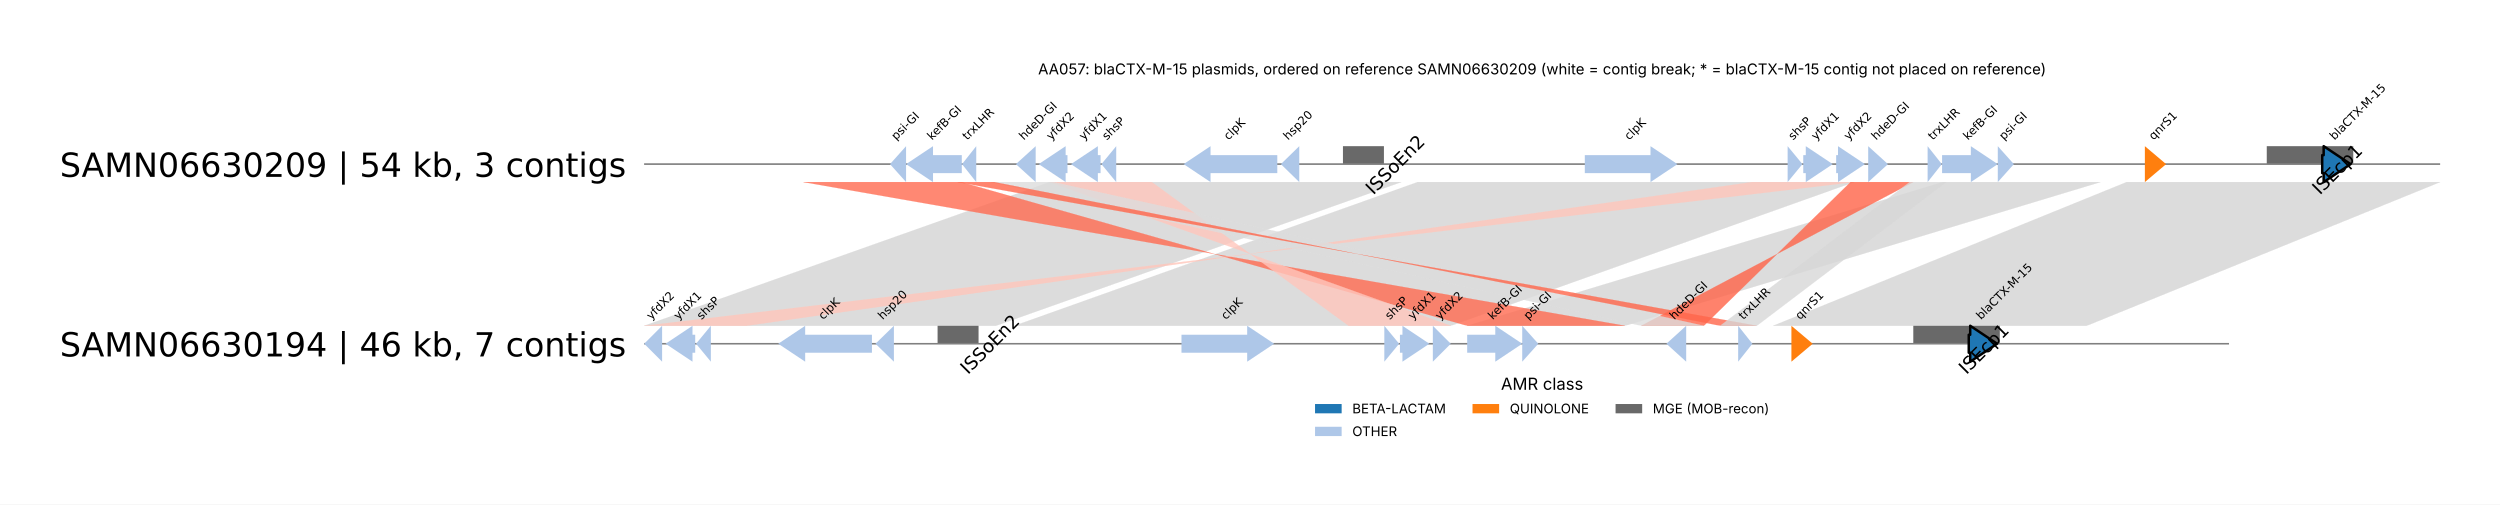
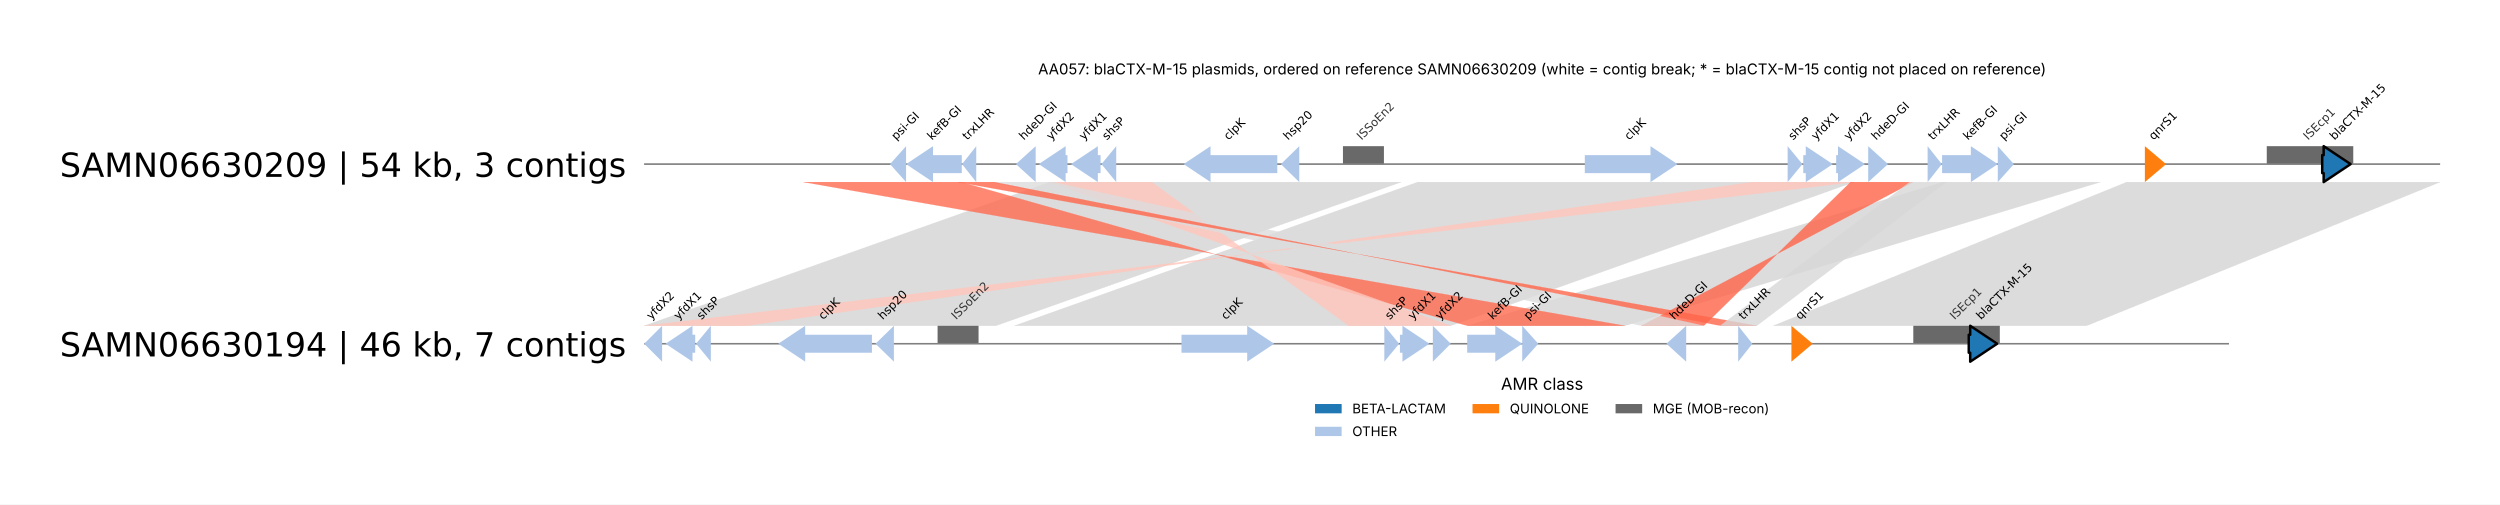
<svg xmlns="http://www.w3.org/2000/svg" width="1503.319pt" height="303.355pt" viewBox="0 0 1503.319 303.355" version="1.1">
  <defs>
    <style type="text/css">*{stroke-linejoin: round; stroke-linecap: butt}</style>
  </defs>
  <g id="figure_1">
    <g id="patch_1">
      <path d="M 0 303.355  L 1503.319 303.355  L 1503.319 0  L 0 0  z " style="fill: #ffffff" />
    </g>
    <g id="axes_1">
      <g id="patch_2">
        <path d="M 387.319 195.896  L 1467.319 195.896  L 1467.319 109.496  L 387.319 109.496  L 387.319 195.896  z " style="fill: none" />
      </g>
      <g id="PatchCollection_1">
        <path d="M 609.903 195.896  L 872.412 195.896  L 1114.938 109.496  L 852.429 109.496  L 609.903 195.896  " style="fill: #d3d3d3; fill-opacity: 0.8; stroke: #d3d3d3; stroke-opacity: 0.8; stroke-width: 0.1" />
        <path d="M 387.338 195.896  L 598.903 195.896  L 842.624 109.496  L 631.098 109.496  L 387.338 195.896  " style="fill: #d3d3d3; fill-opacity: 0.8; stroke: #d3d3d3; stroke-opacity: 0.8; stroke-width: 0.1" />
        <path d="M 1066.226 195.896  L 1254.775 195.896  L 1467.319 109.496  L 1278.769 109.496  L 1066.226 195.896  " style="fill: #d3d3d3; fill-opacity: 0.8; stroke: #d3d3d3; stroke-opacity: 0.8; stroke-width: 0.1" />
        <path d="M 882.217 195.896  L 977.098 195.896  L 1263.073 109.496  L 1168.192 109.496  L 882.217 195.896  " style="fill: #d3d3d3; fill-opacity: 0.8; stroke: #d3d3d3; stroke-opacity: 0.8; stroke-width: 0.1" />
        <path d="M 977.098 195.896  L 882.217 195.896  L 577.982 109.496  L 483.1 109.496  L 977.098 195.896  " style="fill: #ff6b50; fill-opacity: 0.8; stroke: #ff6b50; stroke-opacity: 0.8; stroke-width: 0.1" />
        <path d="M 448.87 195.896  L 387.338 195.896  L 1114.938 109.496  L 1053.485 109.496  L 448.87 195.896  " style="fill: #ffc5ba; fill-opacity: 0.8; stroke: #ffc5ba; stroke-opacity: 0.8; stroke-width: 0.1" />
        <path d="M 872.412 195.896  L 810.958 195.896  L 692.63 109.496  L 631.098 109.496  L 872.412 195.896  " style="fill: #ffc5bb; fill-opacity: 0.8; stroke: #ffc5bb; stroke-opacity: 0.8; stroke-width: 0.1" />
        <path d="M 1024.558 195.896  L 986.903 195.896  L 1150.441 109.496  L 1112.786 109.496  L 1024.558 195.896  " style="fill: #ff6347; fill-opacity: 0.8; stroke: #ff6347; stroke-opacity: 0.8; stroke-width: 0.1" />
        <path d="M 986.903 195.896  L 1024.558 195.896  L 633.251 109.496  L 595.733 109.496  L 986.903 195.896  " style="fill: #dcdcdc; fill-opacity: 0.8; stroke: #dcdcdc; stroke-opacity: 0.8; stroke-width: 0.1" />
        <path d="M 1056.42 195.896  L 1034.364 195.896  L 597.886 109.496  L 575.829 109.496  L 1056.42 195.896  " style="fill: #ff654a; fill-opacity: 0.8; stroke: #ff654a; stroke-opacity: 0.8; stroke-width: 0.1" />
        <path d="M 1034.364 195.896  L 1056.42 195.896  L 1170.345 109.496  L 1148.288 109.496  L 1034.364 195.896  " style="fill: #d7d7d7; fill-opacity: 0.8; stroke: #d7d7d7; stroke-opacity: 0.8; stroke-width: 0.1" />
      </g>
      <g id="matplotlib.axis_1" />
      <g id="matplotlib.axis_2" />
    </g>
    <g id="axes_2">
      <g id="patch_3">
        <path d="M 387.319 109.496  L 1467.319 109.496  L 1467.319 87.896  L 387.319 87.896  L 387.319 109.496  z " style="fill: none" />
      </g>
      <g id="PatchCollection_2">
        <path d="M 842.624 98.696  L 852.41 98.696  L 852.41 87.896  L 842.624 87.896  z " style="fill: #ffffff" />
        <path d="M 1268.964 98.696  L 1278.75 98.696  L 1278.75 87.896  L 1268.964 87.896  z " style="fill: #ffffff" />
        <path d="M 807.553 98.696  L 832.193 98.696  L 832.193 87.896  L 807.553 87.896  z " style="fill: #696969" />
        <path d="M 1363.063 98.696  L 1415.083 98.696  L 1415.083 87.896  L 1363.063 87.896  z " style="fill: #696969" />
      </g>
      <g id="matplotlib.axis_3" />
      <g id="matplotlib.axis_4" />
      <g id="line2d_1">
-         <path d="M 387.319 98.696  L 1467.319 98.696  " clip-path="url(#p9777aa6b3d)" style="fill: none; stroke: #808080; stroke-linecap: square" />
+         <path d="M 387.319 98.696  L 1467.319 98.696  " clip-path="url(#pf6d3f0025b)" style="fill: none; stroke: #808080; stroke-linecap: square" />
      </g>
      <g id="PatchCollection_3">
        <path d="M 535.18 98.696  L 544.848 87.896  L 544.848 93.296  L 544.848 93.296  L 544.848 104.096  L 544.848 104.096  L 544.848 109.496  z " style="fill: #aec7e8" />
        <path d="M 544.848 98.696  L 561.048 87.896  L 561.048 93.296  L 578.354 93.296  L 578.354 104.096  L 561.048 104.096  L 561.048 109.496  z " style="fill: #aec7e8" />
        <path d="M 578.491 98.696  L 587.043 87.896  L 587.043 93.296  L 587.043 93.296  L 587.043 104.096  L 587.043 104.096  L 587.043 109.496  z " style="fill: #aec7e8" />
        <path d="M 610.881 98.696  L 622.78 87.896  L 622.78 93.296  L 622.78 93.296  L 622.78 104.096  L 622.78 104.096  L 622.78 109.496  z " style="fill: #aec7e8" />
        <path d="M 624.601 98.696  L 640.801 87.896  L 640.801 93.296  L 641.902 93.296  L 641.902 104.096  L 640.801 104.096  L 640.801 109.496  z " style="fill: #aec7e8" />
        <path d="M 643.976 98.696  L 660.176 87.896  L 660.176 93.296  L 661.805 93.296  L 661.805 104.096  L 660.176 104.096  L 660.176 109.496  z " style="fill: #aec7e8" />
        <path d="M 662.314 98.696  L 671.219 87.896  L 671.219 93.296  L 671.219 93.296  L 671.219 104.096  L 671.219 104.096  L 671.219 109.496  z " style="fill: #aec7e8" />
        <path d="M 711.732 98.696  L 727.932 87.896  L 727.932 93.296  L 768.077 93.296  L 768.077 104.096  L 727.932 104.096  L 727.932 109.496  z " style="fill: #aec7e8" />
        <path d="M 770.211 98.696  L 781.288 87.896  L 781.288 93.296  L 781.288 93.296  L 781.288 104.096  L 781.288 104.096  L 781.288 109.496  z " style="fill: #aec7e8" />
        <path d="M 1008.686 98.696  L 992.486 109.496  L 992.486 104.096  L 952.986 104.096  L 952.986 93.296  L 992.486 93.296  L 992.486 87.896  z " style="fill: #aec7e8" />
        <path d="M 1083.859 98.696  L 1074.954 109.496  L 1074.954 104.096  L 1074.954 104.096  L 1074.954 93.296  L 1074.954 93.296  L 1074.954 87.896  z " style="fill: #aec7e8" />
        <path d="M 1102.061 98.696  L 1085.861 109.496  L 1085.861 104.096  L 1084.349 104.096  L 1084.349 93.296  L 1085.861 93.296  L 1085.861 87.896  z " style="fill: #aec7e8" />
        <path d="M 1121.436 98.696  L 1105.236 109.496  L 1105.236 104.096  L 1104.135 104.096  L 1104.135 93.296  L 1105.236 93.296  L 1105.236 87.896  z " style="fill: #aec7e8" />
        <path d="M 1135.293 98.696  L 1123.393 109.496  L 1123.393 104.096  L 1123.393 104.096  L 1123.393 93.296  L 1123.393 93.296  L 1123.393 87.896  z " style="fill: #aec7e8" />
        <path d="M 1167.683 98.696  L 1159.13 109.496  L 1159.13 104.096  L 1159.13 104.096  L 1159.13 93.296  L 1159.13 93.296  L 1159.13 87.896  z " style="fill: #aec7e8" />
        <path d="M 1201.326 98.696  L 1185.126 109.496  L 1185.126 104.096  L 1167.82 104.096  L 1167.82 93.296  L 1185.126 93.296  L 1185.126 87.896  z " style="fill: #aec7e8" />
        <path d="M 1210.994 98.696  L 1201.326 109.496  L 1201.326 104.096  L 1201.326 104.096  L 1201.326 93.296  L 1201.326 93.296  L 1201.326 87.896  z " style="fill: #aec7e8" />
        <path d="M 1302.548 98.696  L 1289.768 109.496  L 1289.768 104.096  L 1289.768 104.096  L 1289.768 93.296  L 1289.768 93.296  L 1289.768 87.896  z " style="fill: #ff7f0e" />
        <path d="M 1413.478 98.696  L 1397.278 109.496  L 1397.278 104.096  L 1396.412 104.096  L 1396.412 93.296  L 1397.278 93.296  L 1397.278 87.896  z " style="fill: #1f77b4; stroke: #000000; stroke-width: 1.5" />
      </g>
      <g id="text_1">
        <text style="font-size: 20px; font-family: 'DejaVu Sans', 'Bitstream Vera Sans', 'Computer Modern Sans Serif', 'Lucida Grande', 'Verdana', 'Geneva', 'Lucid', 'Arial', 'Helvetica', 'Avant Garde', sans-serif; text-anchor: end" x="376.519" y="106.338" transform="rotate(-0 376.5188 106.3384)">SAMN06630209 | 54 kb, 3 contigs</text>
      </g>
      <g id="text_2">
-         <text style="font-size: 11px; font-family: 'DejaVu Sans', 'Bitstream Vera Sans', 'Computer Modern Sans Serif', 'Lucida Grande', 'Verdana', 'Geneva', 'Lucid', 'Arial', 'Helvetica', 'Avant Garde', sans-serif; text-anchor: start" x="825.782" y="117.566" transform="rotate(-45 825.7822 117.5658)">ISSoEn2</text>
+         <text style="font-size: 7px; font-family: 'DejaVu Sans', 'Bitstream Vera Sans', 'Computer Modern Sans Serif', 'Lucida Grande', 'Verdana', 'Geneva', 'Lucid', 'Arial', 'Helvetica', 'Avant Garde', sans-serif; text-anchor: start; fill: #333333" x="818.684" y="84.547" transform="rotate(-45 818.6835 84.54707)">ISSoEn2</text>
      </g>
      <g id="text_3">
-         <text style="font-size: 11px; font-family: 'DejaVu Sans', 'Bitstream Vera Sans', 'Computer Modern Sans Serif', 'Lucida Grande', 'Verdana', 'Geneva', 'Lucid', 'Arial', 'Helvetica', 'Avant Garde', sans-serif; text-anchor: start" x="1394.983" y="117.566" transform="rotate(-45 1394.983 117.5658)">ISEcp1</text>
+         <text style="font-size: 7px; font-family: 'DejaVu Sans', 'Bitstream Vera Sans', 'Computer Modern Sans Serif', 'Lucida Grande', 'Verdana', 'Geneva', 'Lucid', 'Arial', 'Helvetica', 'Avant Garde', sans-serif; text-anchor: start; fill: #333333" x="1387.884" y="84.547" transform="rotate(-45 1387.884 84.54707)">ISEcp1</text>
      </g>
      <g id="text_4">
        <text style="font-size: 7px; font-family: 'DejaVu Sans', 'Bitstream Vera Sans', 'Computer Modern Sans Serif', 'Lucida Grande', 'Verdana', 'Geneva', 'Lucid', 'Arial', 'Helvetica', 'Avant Garde', sans-serif; text-anchor: start" x="538.825" y="84.547" transform="rotate(-45 538.8245 84.54707)">psi-GI</text>
      </g>
      <g id="text_5">
        <text style="font-size: 7px; font-family: 'DejaVu Sans', 'Bitstream Vera Sans', 'Computer Modern Sans Serif', 'Lucida Grande', 'Verdana', 'Geneva', 'Lucid', 'Arial', 'Helvetica', 'Avant Garde', sans-serif; text-anchor: start" x="560.412" y="84.547" transform="rotate(-45 560.4116 84.54707)">kefB-GI</text>
      </g>
      <g id="text_6">
        <text style="font-size: 7px; font-family: 'DejaVu Sans', 'Bitstream Vera Sans', 'Computer Modern Sans Serif', 'Lucida Grande', 'Verdana', 'Geneva', 'Lucid', 'Arial', 'Helvetica', 'Avant Garde', sans-serif; text-anchor: start" x="581.578" y="84.547" transform="rotate(-45 581.5779 84.54707)">trxLHR</text>
      </g>
      <g id="text_7">
        <text style="font-size: 7px; font-family: 'DejaVu Sans', 'Bitstream Vera Sans', 'Computer Modern Sans Serif', 'Lucida Grande', 'Verdana', 'Geneva', 'Lucid', 'Arial', 'Helvetica', 'Avant Garde', sans-serif; text-anchor: start" x="615.642" y="84.547" transform="rotate(-45 615.6416 84.54707)">hdeD-GI</text>
      </g>
      <g id="text_8">
        <text style="font-size: 7px; font-family: 'DejaVu Sans', 'Bitstream Vera Sans', 'Computer Modern Sans Serif', 'Lucida Grande', 'Verdana', 'Geneva', 'Lucid', 'Arial', 'Helvetica', 'Avant Garde', sans-serif; text-anchor: start" x="632.062" y="84.547" transform="rotate(-45 632.0619 84.54707)">yfdX2</text>
      </g>
      <g id="text_9">
        <text style="font-size: 7px; font-family: 'DejaVu Sans', 'Bitstream Vera Sans', 'Computer Modern Sans Serif', 'Lucida Grande', 'Verdana', 'Geneva', 'Lucid', 'Arial', 'Helvetica', 'Avant Garde', sans-serif; text-anchor: start" x="651.702" y="84.547" transform="rotate(-45 651.7017 84.54707)">yfdX1</text>
      </g>
      <g id="text_10">
        <text style="font-size: 7px; font-family: 'DejaVu Sans', 'Bitstream Vera Sans', 'Computer Modern Sans Serif', 'Lucida Grande', 'Verdana', 'Geneva', 'Lucid', 'Arial', 'Helvetica', 'Avant Garde', sans-serif; text-anchor: start" x="665.578" y="84.547" transform="rotate(-45 665.5777 84.54707)">shsP</text>
      </g>
      <g id="text_11">
        <text style="font-size: 7px; font-family: 'DejaVu Sans', 'Bitstream Vera Sans', 'Computer Modern Sans Serif', 'Lucida Grande', 'Verdana', 'Geneva', 'Lucid', 'Arial', 'Helvetica', 'Avant Garde', sans-serif; text-anchor: start" x="738.715" y="84.547" transform="rotate(-45 738.7154 84.54707)">clpK</text>
      </g>
      <g id="text_12">
        <text style="font-size: 7px; font-family: 'DejaVu Sans', 'Bitstream Vera Sans', 'Computer Modern Sans Serif', 'Lucida Grande', 'Verdana', 'Geneva', 'Lucid', 'Arial', 'Helvetica', 'Avant Garde', sans-serif; text-anchor: start" x="774.56" y="84.547" transform="rotate(-45 774.5601 84.54707)">hsp20</text>
      </g>
      <g id="text_13">
        <text style="font-size: 7px; font-family: 'DejaVu Sans', 'Bitstream Vera Sans', 'Computer Modern Sans Serif', 'Lucida Grande', 'Verdana', 'Geneva', 'Lucid', 'Arial', 'Helvetica', 'Avant Garde', sans-serif; text-anchor: start" x="979.647" y="84.547" transform="rotate(-45 979.6472 84.54707)">clpK</text>
      </g>
      <g id="text_14">
        <text style="font-size: 7px; font-family: 'DejaVu Sans', 'Bitstream Vera Sans', 'Computer Modern Sans Serif', 'Lucida Grande', 'Verdana', 'Geneva', 'Lucid', 'Arial', 'Helvetica', 'Avant Garde', sans-serif; text-anchor: start" x="1078.218" y="84.547" transform="rotate(-45 1078.218 84.54707)">shsP</text>
      </g>
      <g id="text_15">
        <text style="font-size: 7px; font-family: 'DejaVu Sans', 'Bitstream Vera Sans', 'Computer Modern Sans Serif', 'Lucida Grande', 'Verdana', 'Geneva', 'Lucid', 'Arial', 'Helvetica', 'Avant Garde', sans-serif; text-anchor: start" x="1092.016" y="84.547" transform="rotate(-45 1092.016 84.54707)">yfdX1</text>
      </g>
      <g id="text_16">
        <text style="font-size: 7px; font-family: 'DejaVu Sans', 'Bitstream Vera Sans', 'Computer Modern Sans Serif', 'Lucida Grande', 'Verdana', 'Geneva', 'Lucid', 'Arial', 'Helvetica', 'Avant Garde', sans-serif; text-anchor: start" x="1111.597" y="84.547" transform="rotate(-45 1111.597 84.54707)">yfdX2</text>
      </g>
      <g id="text_17">
        <text style="font-size: 7px; font-family: 'DejaVu Sans', 'Bitstream Vera Sans', 'Computer Modern Sans Serif', 'Lucida Grande', 'Verdana', 'Geneva', 'Lucid', 'Arial', 'Helvetica', 'Avant Garde', sans-serif; text-anchor: start" x="1128.154" y="84.547" transform="rotate(-45 1128.154 84.54707)">hdeD-GI</text>
      </g>
      <g id="text_18">
        <text style="font-size: 7px; font-family: 'DejaVu Sans', 'Bitstream Vera Sans', 'Computer Modern Sans Serif', 'Lucida Grande', 'Verdana', 'Geneva', 'Lucid', 'Arial', 'Helvetica', 'Avant Garde', sans-serif; text-anchor: start" x="1162.218" y="84.547" transform="rotate(-45 1162.218 84.54707)">trxLHR</text>
      </g>
      <g id="text_19">
        <text style="font-size: 7px; font-family: 'DejaVu Sans', 'Bitstream Vera Sans', 'Computer Modern Sans Serif', 'Lucida Grande', 'Verdana', 'Geneva', 'Lucid', 'Arial', 'Helvetica', 'Avant Garde', sans-serif; text-anchor: start" x="1183.384" y="84.547" transform="rotate(-45 1183.384 84.54707)">kefB-GI</text>
      </g>
      <g id="text_20">
        <text style="font-size: 7px; font-family: 'DejaVu Sans', 'Bitstream Vera Sans', 'Computer Modern Sans Serif', 'Lucida Grande', 'Verdana', 'Geneva', 'Lucid', 'Arial', 'Helvetica', 'Avant Garde', sans-serif; text-anchor: start" x="1204.971" y="84.547" transform="rotate(-45 1204.971 84.54707)">psi-GI</text>
      </g>
      <g id="text_21">
        <text style="font-size: 7px; font-family: 'DejaVu Sans', 'Bitstream Vera Sans', 'Computer Modern Sans Serif', 'Lucida Grande', 'Verdana', 'Geneva', 'Lucid', 'Arial', 'Helvetica', 'Avant Garde', sans-serif; text-anchor: start" x="1294.969" y="84.547" transform="rotate(-45 1294.969 84.54707)">qnrS1</text>
      </g>
      <g id="text_22">
        <text style="font-size: 7px; font-family: 'DejaVu Sans', 'Bitstream Vera Sans', 'Computer Modern Sans Serif', 'Lucida Grande', 'Verdana', 'Geneva', 'Lucid', 'Arial', 'Helvetica', 'Avant Garde', sans-serif; text-anchor: start" x="1403.756" y="84.547" transform="rotate(-45 1403.756 84.54707)">blaCTX-M-15</text>
      </g>
    </g>
    <g id="axes_3">
      <g id="patch_4">
        <path d="M 387.319 217.496  L 1467.319 217.496  L 1467.319 195.896  L 387.319 195.896  L 387.319 217.496  z " style="fill: none" />
      </g>
      <g id="PatchCollection_4">
        <path d="M 600.097 206.696  L 609.883 206.696  L 609.883 195.896  L 600.097 195.896  z " style="fill: #ffffff" />
        <path d="M 872.412 206.696  L 882.197 206.696  L 882.197 195.896  L 872.412 195.896  z " style="fill: #ffffff" />
        <path d="M 977.098 206.696  L 986.884 206.696  L 986.884 195.896  L 977.098 195.896  z " style="fill: #ffffff" />
        <path d="M 1024.558 206.696  L 1034.344 206.696  L 1034.344 195.896  L 1024.558 195.896  z " style="fill: #ffffff" />
        <path d="M 1056.42 206.696  L 1066.206 206.696  L 1066.206 195.896  L 1056.42 195.896  z " style="fill: #ffffff" />
        <path d="M 1254.775 206.696  L 1264.561 206.696  L 1264.561 195.896  L 1254.775 195.896  z " style="fill: #ffffff" />
        <path d="M 563.793 206.696  L 588.433 206.696  L 588.433 195.896  L 563.793 195.896  z " style="fill: #696969" />
        <path d="M 1150.519 206.696  L 1202.539 206.696  L 1202.539 195.896  L 1150.519 195.896  z " style="fill: #696969" />
      </g>
      <g id="matplotlib.axis_5" />
      <g id="matplotlib.axis_6" />
      <g id="line2d_2">
-         <path d="M 387.319 206.696  L 1339.871 206.696  " clip-path="url(#p6a8515b1e1)" style="fill: none; stroke: #808080; stroke-linecap: square" />
+         <path d="M 387.319 206.696  L 1339.871 206.696  " clip-path="url(#p6b85380ec6)" style="fill: none; stroke: #808080; stroke-linecap: square" />
      </g>
      <g id="PatchCollection_5">
        <path d="M 526.451 206.696  L 537.528 195.896  L 537.528 201.296  L 537.528 201.296  L 537.528 212.096  L 537.528 212.096  L 537.528 217.496  z " style="fill: #aec7e8" />
        <path d="M 467.972 206.696  L 484.172 195.896  L 484.172 201.296  L 524.317 201.296  L 524.317 212.096  L 484.172 212.096  L 484.172 217.496  z " style="fill: #aec7e8" />
        <path d="M 418.554 206.696  L 427.459 195.896  L 427.459 201.296  L 427.459 201.296  L 427.459 212.096  L 427.459 212.096  L 427.459 217.496  z " style="fill: #aec7e8" />
        <path d="M 400.216 206.696  L 416.416 195.896  L 416.416 201.296  L 418.046 201.296  L 418.046 212.096  L 416.416 212.096  L 416.416 217.496  z " style="fill: #aec7e8" />
        <path d="M 387.358 206.696  L 398.142 195.896  L 398.142 201.296  L 398.142 201.296  L 398.142 212.096  L 398.142 212.096  L 398.142 217.496  z " style="fill: #aec7e8" />
        <path d="M 766.159 206.696  L 749.959 217.496  L 749.959 212.096  L 710.46 212.096  L 710.46 201.296  L 749.959 201.296  L 749.959 195.896  z " style="fill: #aec7e8" />
        <path d="M 841.332 206.696  L 832.428 217.496  L 832.428 212.096  L 832.428 212.096  L 832.428 201.296  L 832.428 201.296  L 832.428 195.896  z " style="fill: #aec7e8" />
        <path d="M 859.534 206.696  L 843.334 217.496  L 843.334 212.096  L 841.822 212.096  L 841.822 201.296  L 843.334 201.296  L 843.334 195.896  z " style="fill: #aec7e8" />
        <path d="M 872.392 206.696  L 861.608 217.496  L 861.608 212.096  L 861.608 212.096  L 861.608 201.296  L 861.608 201.296  L 861.608 195.896  z " style="fill: #aec7e8" />
        <path d="M 915.351 206.696  L 899.151 217.496  L 899.151 212.096  L 882.256 212.096  L 882.256 201.296  L 899.151 201.296  L 899.151 195.896  z " style="fill: #aec7e8" />
        <path d="M 925.019 206.696  L 915.351 217.496  L 915.351 212.096  L 915.351 212.096  L 915.351 201.296  L 915.351 201.296  L 915.351 195.896  z " style="fill: #aec7e8" />
        <path d="M 1002.052 206.696  L 1013.951 195.896  L 1013.951 201.296  L 1013.951 201.296  L 1013.951 212.096  L 1013.951 212.096  L 1013.951 217.496  z " style="fill: #aec7e8" />
        <path d="M 1053.759 206.696  L 1045.206 217.496  L 1045.206 212.096  L 1045.206 212.096  L 1045.206 201.296  L 1045.206 201.296  L 1045.206 195.896  z " style="fill: #aec7e8" />
        <path d="M 1090.005 206.696  L 1077.225 217.496  L 1077.225 212.096  L 1077.225 212.096  L 1077.225 201.296  L 1077.225 201.296  L 1077.225 195.896  z " style="fill: #ff7f0e" />
        <path d="M 1200.935 206.696  L 1184.735 217.496  L 1184.735 212.096  L 1183.868 212.096  L 1183.868 201.296  L 1184.735 201.296  L 1184.735 195.896  z " style="fill: #1f77b4; stroke: #000000; stroke-width: 1.5" />
      </g>
      <g id="text_23">
        <text style="font-size: 20px; font-family: 'DejaVu Sans', 'Bitstream Vera Sans', 'Computer Modern Sans Serif', 'Lucida Grande', 'Verdana', 'Geneva', 'Lucid', 'Arial', 'Helvetica', 'Avant Garde', sans-serif; text-anchor: end" x="376.519" y="214.338" transform="rotate(-0 376.5188 214.3384)">SAMN06630194 | 46 kb, 7 contigs</text>
      </g>
      <g id="text_24">
-         <text style="font-size: 11px; font-family: 'DejaVu Sans', 'Bitstream Vera Sans', 'Computer Modern Sans Serif', 'Lucida Grande', 'Verdana', 'Geneva', 'Lucid', 'Arial', 'Helvetica', 'Avant Garde', sans-serif; text-anchor: start" x="582.022" y="225.566" transform="rotate(-45 582.0224 225.5658)">ISSoEn2</text>
+         <text style="font-size: 7px; font-family: 'DejaVu Sans', 'Bitstream Vera Sans', 'Computer Modern Sans Serif', 'Lucida Grande', 'Verdana', 'Geneva', 'Lucid', 'Arial', 'Helvetica', 'Avant Garde', sans-serif; text-anchor: start; fill: #333333" x="574.924" y="192.547" transform="rotate(-45 574.9237 192.5471)">ISSoEn2</text>
      </g>
      <g id="text_25">
-         <text style="font-size: 11px; font-family: 'DejaVu Sans', 'Bitstream Vera Sans', 'Computer Modern Sans Serif', 'Lucida Grande', 'Verdana', 'Geneva', 'Lucid', 'Arial', 'Helvetica', 'Avant Garde', sans-serif; text-anchor: start" x="1182.439" y="225.566" transform="rotate(-45 1182.439 225.5658)">ISEcp1</text>
+         <text style="font-size: 7px; font-family: 'DejaVu Sans', 'Bitstream Vera Sans', 'Computer Modern Sans Serif', 'Lucida Grande', 'Verdana', 'Geneva', 'Lucid', 'Arial', 'Helvetica', 'Avant Garde', sans-serif; text-anchor: start; fill: #333333" x="1175.34" y="192.547" transform="rotate(-45 1175.34 192.5471)">ISEcp1</text>
      </g>
      <g id="text_26">
        <text style="font-size: 7px; font-family: 'DejaVu Sans', 'Bitstream Vera Sans', 'Computer Modern Sans Serif', 'Lucida Grande', 'Verdana', 'Geneva', 'Lucid', 'Arial', 'Helvetica', 'Avant Garde', sans-serif; text-anchor: start" x="530.8" y="192.547" transform="rotate(-45 530.8003 192.5471)">hsp20</text>
      </g>
      <g id="text_27">
        <text style="font-size: 7px; font-family: 'DejaVu Sans', 'Bitstream Vera Sans', 'Computer Modern Sans Serif', 'Lucida Grande', 'Verdana', 'Geneva', 'Lucid', 'Arial', 'Helvetica', 'Avant Garde', sans-serif; text-anchor: start" x="494.956" y="192.547" transform="rotate(-45 494.9556 192.5471)">clpK</text>
      </g>
      <g id="text_28">
        <text style="font-size: 7px; font-family: 'DejaVu Sans', 'Bitstream Vera Sans', 'Computer Modern Sans Serif', 'Lucida Grande', 'Verdana', 'Geneva', 'Lucid', 'Arial', 'Helvetica', 'Avant Garde', sans-serif; text-anchor: start" x="421.818" y="192.547" transform="rotate(-45 421.8178 192.5471)">shsP</text>
      </g>
      <g id="text_29">
        <text style="font-size: 7px; font-family: 'DejaVu Sans', 'Bitstream Vera Sans', 'Computer Modern Sans Serif', 'Lucida Grande', 'Verdana', 'Geneva', 'Lucid', 'Arial', 'Helvetica', 'Avant Garde', sans-serif; text-anchor: start" x="407.942" y="192.547" transform="rotate(-45 407.9418 192.5471)">yfdX1</text>
      </g>
      <g id="text_30">
        <text style="font-size: 7px; font-family: 'DejaVu Sans', 'Bitstream Vera Sans', 'Computer Modern Sans Serif', 'Lucida Grande', 'Verdana', 'Geneva', 'Lucid', 'Arial', 'Helvetica', 'Avant Garde', sans-serif; text-anchor: start" x="391.561" y="192.547" transform="rotate(-45 391.5607 192.5471)">yfdX2</text>
      </g>
      <g id="text_31">
        <text style="font-size: 7px; font-family: 'DejaVu Sans', 'Bitstream Vera Sans', 'Computer Modern Sans Serif', 'Lucida Grande', 'Verdana', 'Geneva', 'Lucid', 'Arial', 'Helvetica', 'Avant Garde', sans-serif; text-anchor: start" x="737.12" y="192.547" transform="rotate(-45 737.1204 192.5471)">clpK</text>
      </g>
      <g id="text_32">
        <text style="font-size: 7px; font-family: 'DejaVu Sans', 'Bitstream Vera Sans', 'Computer Modern Sans Serif', 'Lucida Grande', 'Verdana', 'Geneva', 'Lucid', 'Arial', 'Helvetica', 'Avant Garde', sans-serif; text-anchor: start" x="835.691" y="192.547" transform="rotate(-45 835.6909 192.5471)">shsP</text>
      </g>
      <g id="text_33">
        <text style="font-size: 7px; font-family: 'DejaVu Sans', 'Bitstream Vera Sans', 'Computer Modern Sans Serif', 'Lucida Grande', 'Verdana', 'Geneva', 'Lucid', 'Arial', 'Helvetica', 'Avant Garde', sans-serif; text-anchor: start" x="849.489" y="192.547" transform="rotate(-45 849.4887 192.5471)">yfdX1</text>
      </g>
      <g id="text_34">
        <text style="font-size: 7px; font-family: 'DejaVu Sans', 'Bitstream Vera Sans', 'Computer Modern Sans Serif', 'Lucida Grande', 'Verdana', 'Geneva', 'Lucid', 'Arial', 'Helvetica', 'Avant Garde', sans-serif; text-anchor: start" x="865.811" y="192.547" transform="rotate(-45 865.8111 192.5471)">yfdX2</text>
      </g>
      <g id="text_35">
        <text style="font-size: 7px; font-family: 'DejaVu Sans', 'Bitstream Vera Sans', 'Computer Modern Sans Serif', 'Lucida Grande', 'Verdana', 'Geneva', 'Lucid', 'Arial', 'Helvetica', 'Avant Garde', sans-serif; text-anchor: start" x="897.614" y="192.547" transform="rotate(-45 897.6143 192.5471)">kefB-GI</text>
      </g>
      <g id="text_36">
        <text style="font-size: 7px; font-family: 'DejaVu Sans', 'Bitstream Vera Sans', 'Computer Modern Sans Serif', 'Lucida Grande', 'Verdana', 'Geneva', 'Lucid', 'Arial', 'Helvetica', 'Avant Garde', sans-serif; text-anchor: start" x="918.996" y="192.547" transform="rotate(-45 918.9959 192.5471)">psi-GI</text>
      </g>
      <g id="text_37">
        <text style="font-size: 7px; font-family: 'DejaVu Sans', 'Bitstream Vera Sans', 'Computer Modern Sans Serif', 'Lucida Grande', 'Verdana', 'Geneva', 'Lucid', 'Arial', 'Helvetica', 'Avant Garde', sans-serif; text-anchor: start" x="1006.812" y="192.547" transform="rotate(-45 1006.812 192.5471)">hdeD-GI</text>
      </g>
      <g id="text_38">
        <text style="font-size: 7px; font-family: 'DejaVu Sans', 'Bitstream Vera Sans', 'Computer Modern Sans Serif', 'Lucida Grande', 'Verdana', 'Geneva', 'Lucid', 'Arial', 'Helvetica', 'Avant Garde', sans-serif; text-anchor: start" x="1048.293" y="192.547" transform="rotate(-45 1048.293 192.5471)">trxLHR</text>
      </g>
      <g id="text_39">
        <text style="font-size: 7px; font-family: 'DejaVu Sans', 'Bitstream Vera Sans', 'Computer Modern Sans Serif', 'Lucida Grande', 'Verdana', 'Geneva', 'Lucid', 'Arial', 'Helvetica', 'Avant Garde', sans-serif; text-anchor: start" x="1082.426" y="192.547" transform="rotate(-45 1082.426 192.5471)">qnrS1</text>
      </g>
      <g id="text_40">
        <text style="font-size: 7px; font-family: 'DejaVu Sans', 'Bitstream Vera Sans', 'Computer Modern Sans Serif', 'Lucida Grande', 'Verdana', 'Geneva', 'Lucid', 'Arial', 'Helvetica', 'Avant Garde', sans-serif; text-anchor: start" x="1191.212" y="192.547" transform="rotate(-45 1191.212 192.5471)">blaCTX-M-15</text>
      </g>
    </g>
    <g id="text_41">
      <text style="font-size: 9px; font-family: 'Inter', 'DejaVu Sans', 'Bitstream Vera Sans', 'Computer Modern Sans Serif', 'Lucida Grande', 'Verdana', 'Geneva', 'Lucid', 'Arial', 'Helvetica', 'Avant Garde', sans-serif; text-anchor: middle" x="927.319" y="44.719" transform="rotate(-0 927.3188 44.71875)">AA057: blaCTX-M-15 plasmids, ordered on reference SAMN06630209 (white = contig break; * = blaCTX-M-15 contig not placed on reference)</text>
    </g>
    <g id="legend_1">
      <g id="text_42">
        <text style="font-size: 10px; font-family: 'Inter', 'DejaVu Sans', 'Bitstream Vera Sans', 'Computer Modern Sans Serif', 'Lucida Grande', 'Verdana', 'Geneva', 'Lucid', 'Arial', 'Helvetica', 'Avant Garde', sans-serif; text-anchor: start" x="902.575" y="234.384" transform="rotate(-0 902.575 234.3837)">AMR class</text>
      </g>
      <g id="patch_5">
        <path d="M 790.768 248.546  L 806.768 248.546  L 806.768 242.946  L 790.768 242.946  z " style="fill: #1f77b4" />
      </g>
      <g id="text_43">
        <text style="font-size: 8px; font-family: 'Inter', 'DejaVu Sans', 'Bitstream Vera Sans', 'Computer Modern Sans Serif', 'Lucida Grande', 'Verdana', 'Geneva', 'Lucid', 'Arial', 'Helvetica', 'Avant Garde', sans-serif; text-anchor: start" x="813.168" y="248.546" transform="rotate(-0 813.1681 248.5458)">BETA-LACTAM</text>
      </g>
      <g id="patch_6">
        <path d="M 790.768 262.225  L 806.768 262.225  L 806.768 256.625  L 790.768 256.625  z " style="fill: #aec7e8" />
      </g>
      <g id="text_44">
        <text style="font-size: 8px; font-family: 'Inter', 'DejaVu Sans', 'Bitstream Vera Sans', 'Computer Modern Sans Serif', 'Lucida Grande', 'Verdana', 'Geneva', 'Lucid', 'Arial', 'Helvetica', 'Avant Garde', sans-serif; text-anchor: start" x="813.168" y="262.225" transform="rotate(-0 813.1681 262.2255)">OTHER</text>
      </g>
      <g id="patch_7">
        <path d="M 885.469 248.546  L 901.469 248.546  L 901.469 242.946  L 885.469 242.946  z " style="fill: #ff7f0e" />
      </g>
      <g id="text_45">
        <text style="font-size: 8px; font-family: 'Inter', 'DejaVu Sans', 'Bitstream Vera Sans', 'Computer Modern Sans Serif', 'Lucida Grande', 'Verdana', 'Geneva', 'Lucid', 'Arial', 'Helvetica', 'Avant Garde', sans-serif; text-anchor: start" x="907.869" y="248.546" transform="rotate(-0 907.8694 248.5458)">QUINOLONE</text>
      </g>
      <g id="patch_8">
        <path d="M 971.486 248.546  L 987.486 248.546  L 987.486 242.946  L 971.486 242.946  z " style="fill: #696969" />
      </g>
      <g id="text_46">
        <text style="font-size: 8px; font-family: 'Inter', 'DejaVu Sans', 'Bitstream Vera Sans', 'Computer Modern Sans Serif', 'Lucida Grande', 'Verdana', 'Geneva', 'Lucid', 'Arial', 'Helvetica', 'Avant Garde', sans-serif; text-anchor: start" x="993.886" y="248.546" transform="rotate(-0 993.8856 248.5458)">MGE (MOB-recon)</text>
      </g>
    </g>
  </g>
  <defs>
-     <clipPath id="p9777aa6b3d">
+     <clipPath id="pf6d3f0025b">
      <rect x="387.319" y="87.896" width="1080" height="21.6" />
    </clipPath>
-     <clipPath id="p6a8515b1e1">
+     <clipPath id="p6b85380ec6">
      <rect x="387.319" y="195.896" width="1080" height="21.6" />
    </clipPath>
  </defs>
</svg>
